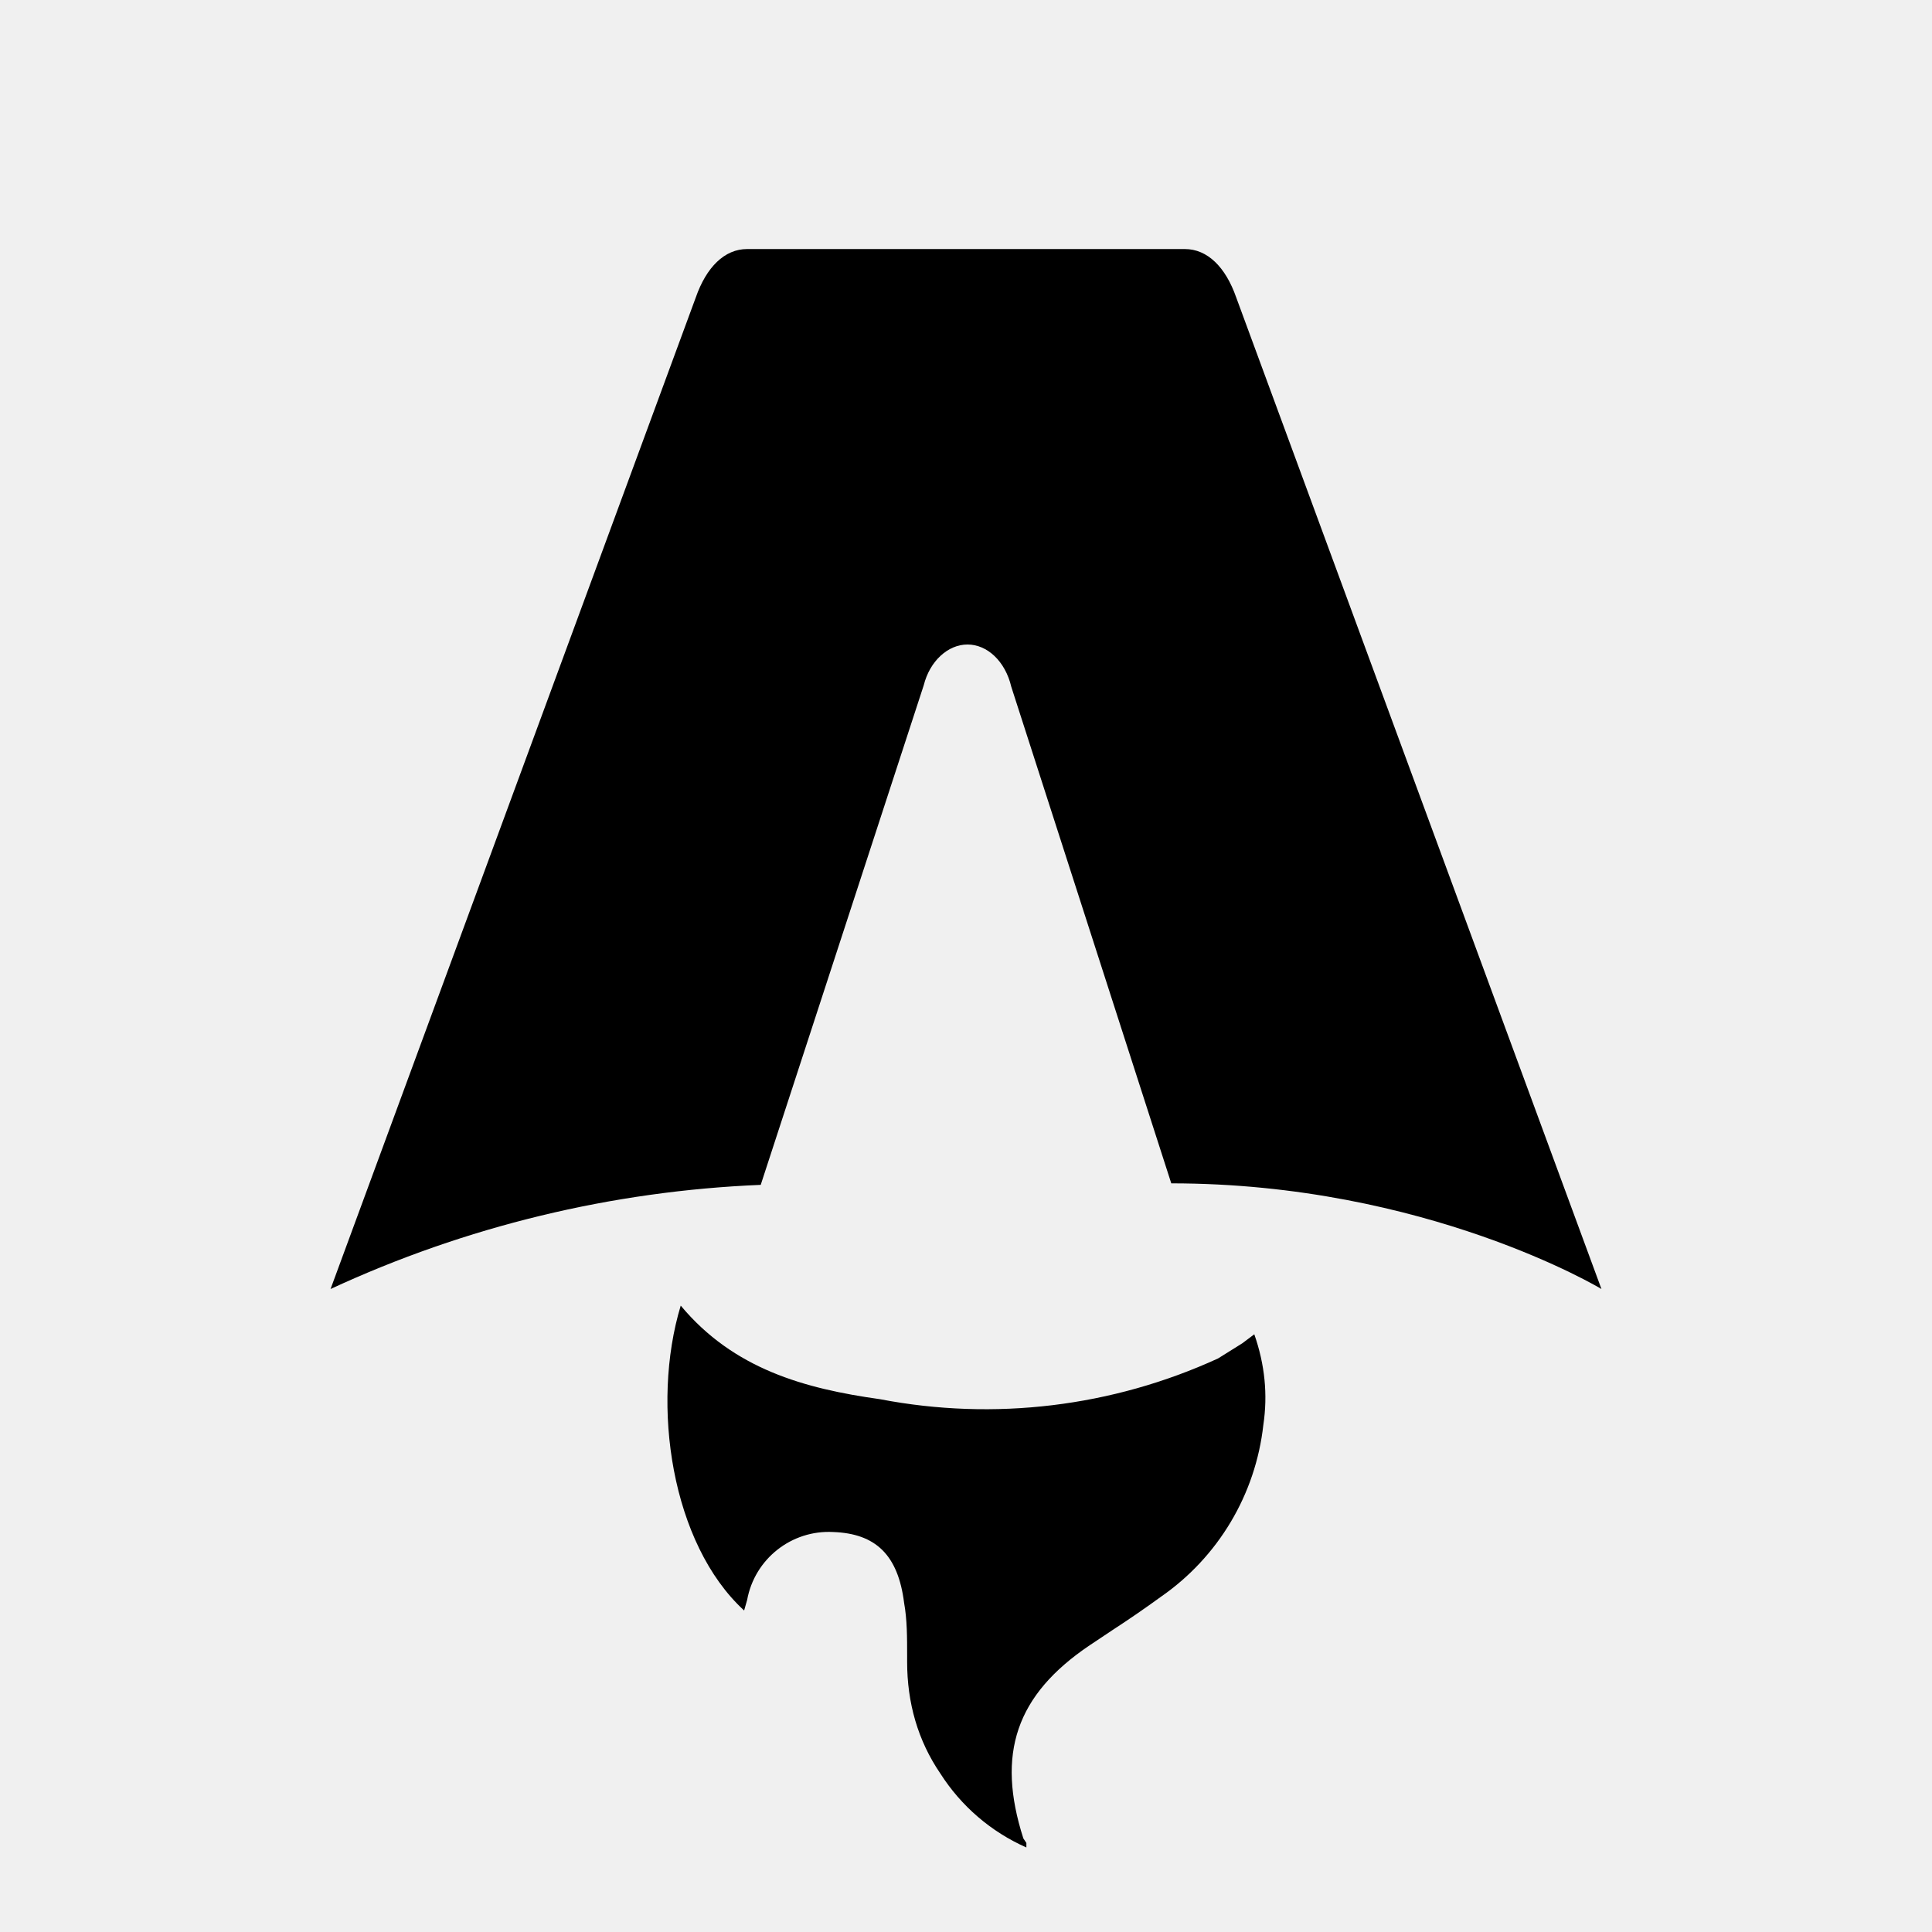
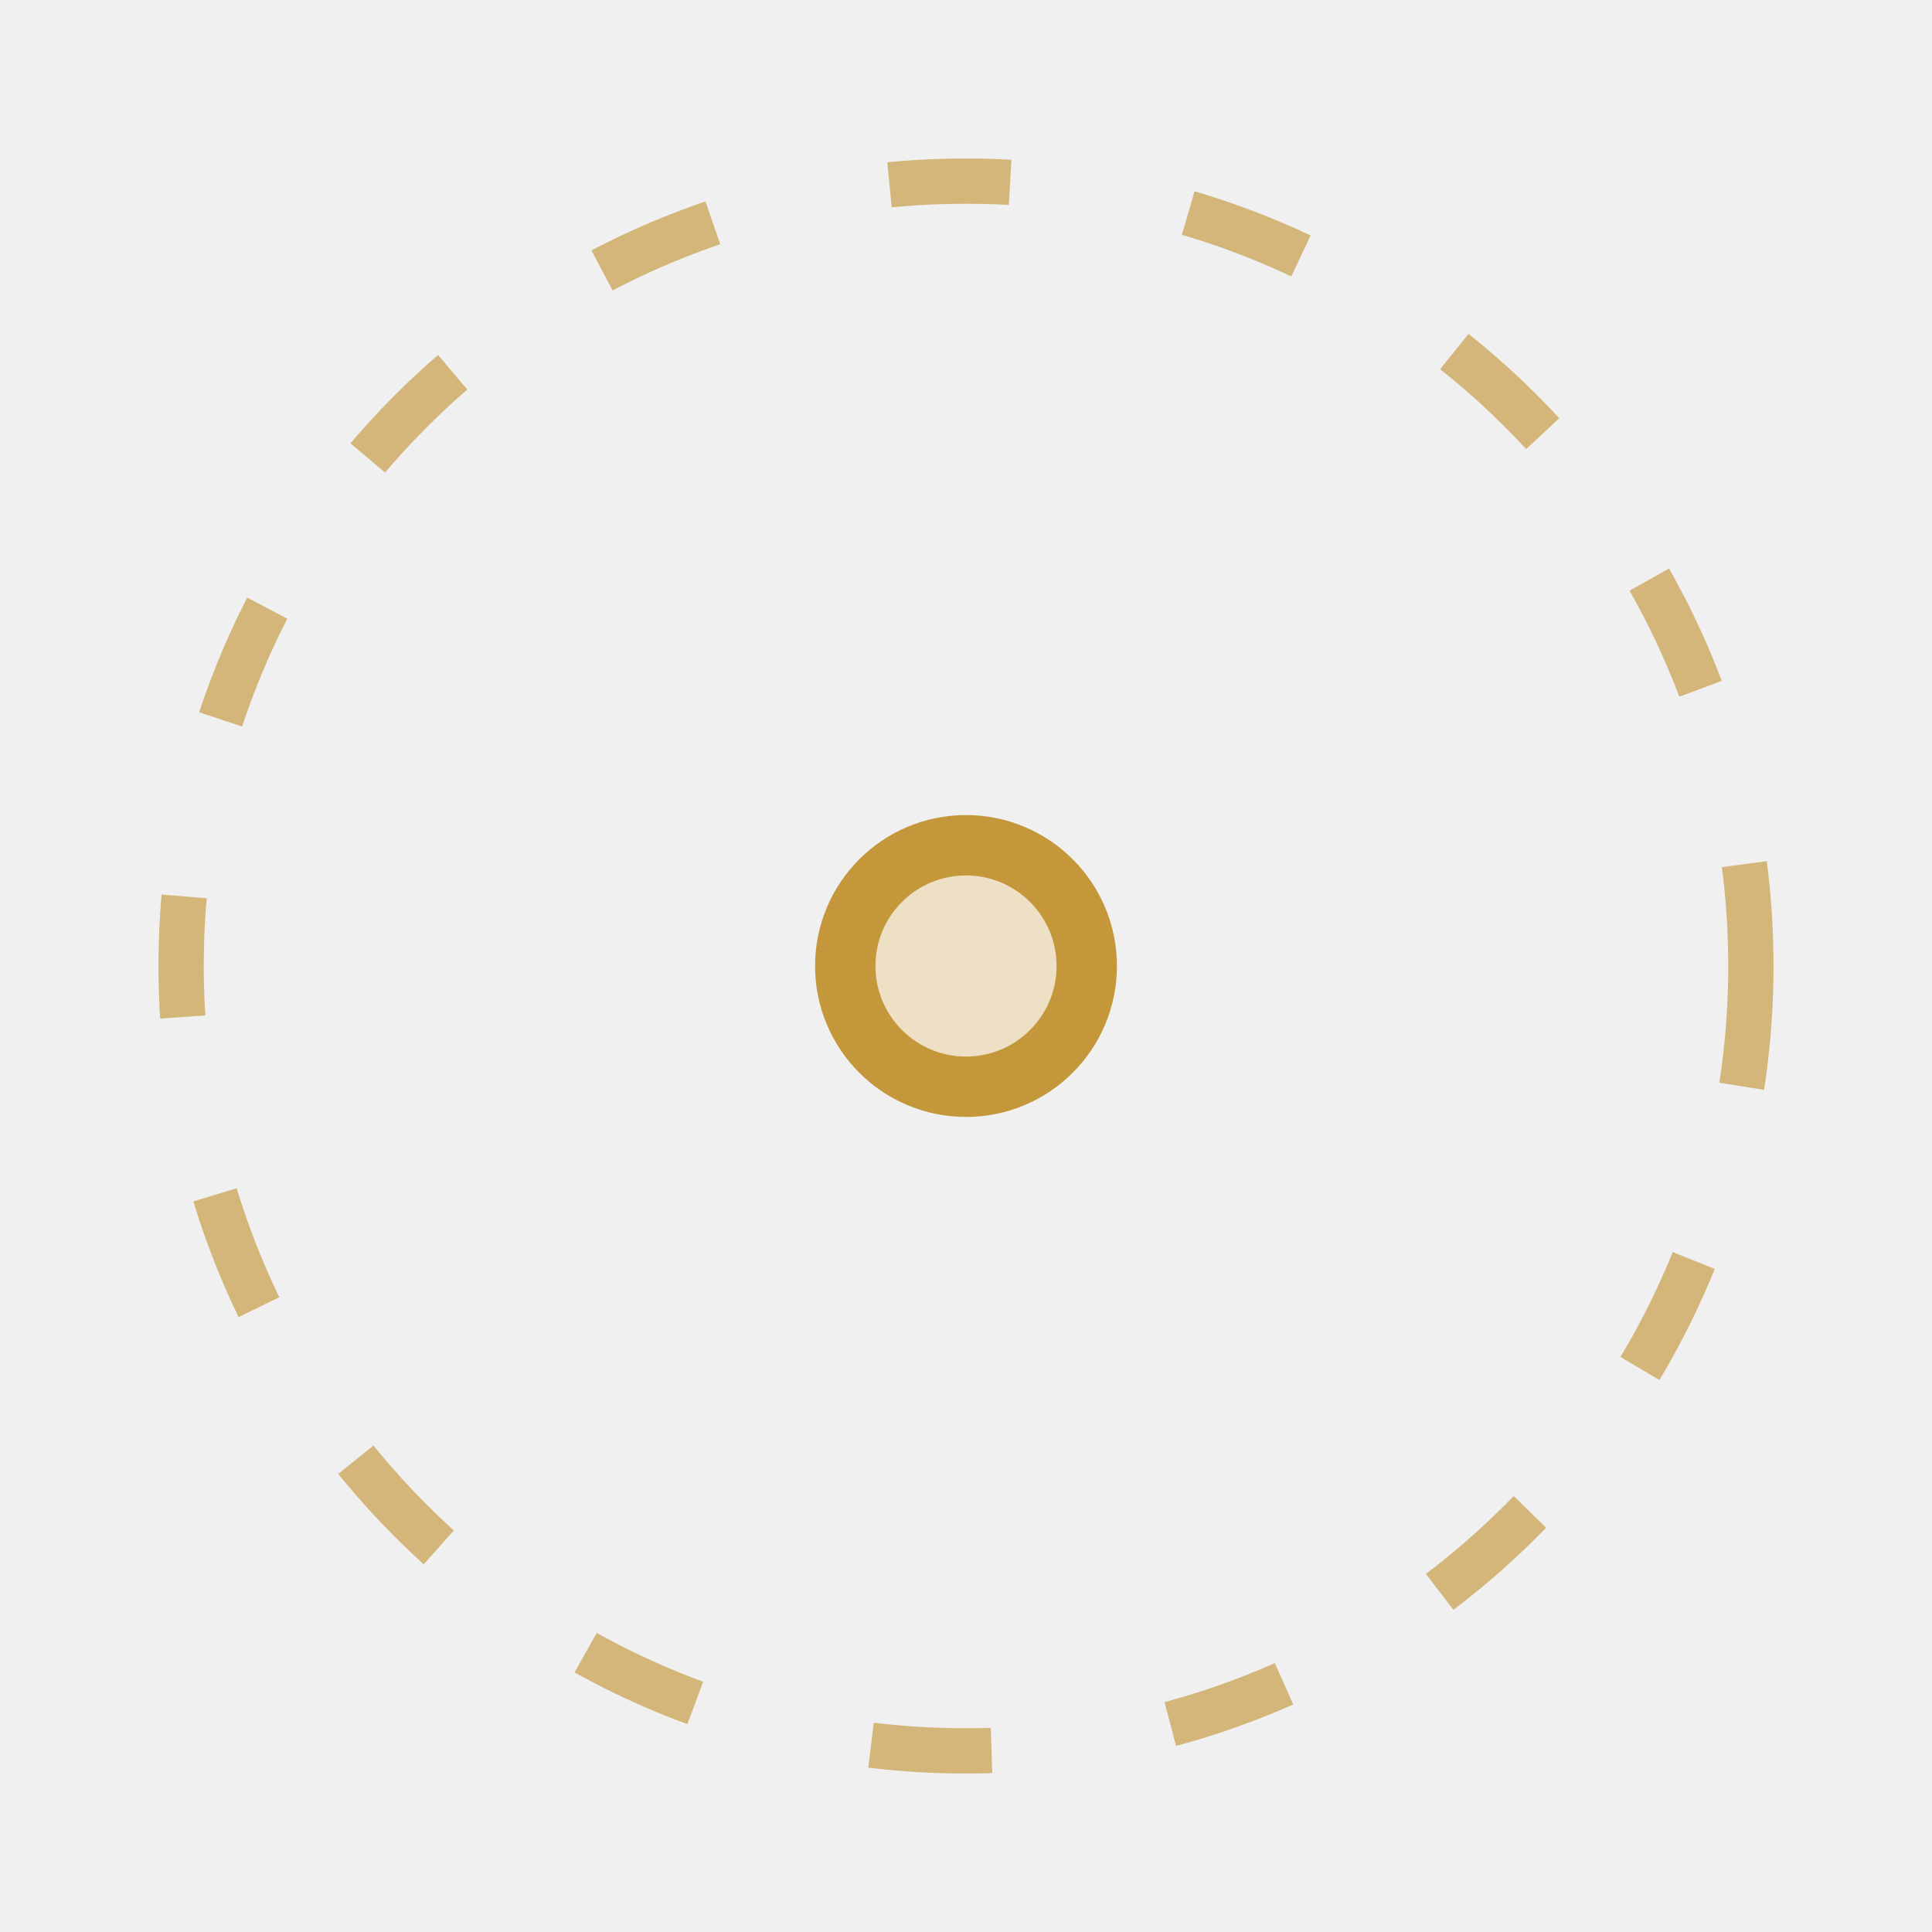
- <svg xmlns="http://www.w3.org/2000/svg" fill="none" viewBox="0 0 128 128">
-   <path d="M50.4 78.5a75.1 75.1 0 0 0-28.5 6.9l24.2-65.7c.7-2 1.9-3.2 3.4-3.2h29c1.5 0 2.7 1.2 3.4 3.2l24.2 65.7s-11.6-7-28.5-7L67 45.5c-.4-1.7-1.6-2.8-2.9-2.8-1.3 0-2.5 1.1-2.9 2.7L50.4 78.5Zm-1.1 28.2Zm-4.2-20.2c-2 6.6-.6 15.8 4.2 20.2a17.5 17.5 0 0 1 .2-.7 5.5 5.5 0 0 1 5.7-4.5c2.8.1 4.3 1.5 4.7 4.7.2 1.1.2 2.3.2 3.5v.4c0 2.7.7 5.2 2.2 7.4a13 13 0 0 0 5.7 4.9v-.3l-.2-.3c-1.8-5.6-.5-9.5 4.4-12.8l1.5-1a73 73 0 0 0 3.2-2.2 16 16 0 0 0 6.8-11.4c.3-2 .1-4-.6-6l-.8.6-1.6 1a37 37 0 0 1-22.4 2.7c-5-.7-9.7-2-13.2-6.2Z" />
+ <svg xmlns="http://www.w3.org/2000/svg" viewBox="0 0 32 32">
  <style>
-         path { fill: #000; }
-         @media (prefers-color-scheme: dark) {
-             path { fill: #FFF; }
-         }
-     </style>
+     @keyframes pulse {
+       0%, 100% {
+         transform: scale(1);
+         opacity: 0.85;
+       }
+       50% {
+         transform: scale(1.08);
+         opacity: 1;
+       }
+     }
+     @keyframes spin {
+       0% { transform: rotate(0deg); }
+       100% { transform: rotate(360deg); }
+     }
+     @keyframes glow {
+       0%, 100% { filter: drop-shadow(0 0 1px #C4973A); }
+       50% { filter: drop-shadow(0 0 3px #E5B85C); }
+     }
+     .amber-seed {
+       transform-origin: 16px 16px;
+       animation: pulse 4s ease-in-out infinite, glow 4s ease-in-out infinite;
+     }
+     .branch-path {
+       transform-origin: 16px 16px;
+       stroke-dasharray: 40;
+       stroke-dashoffset: 40;
+       animation: grow-roots 3s cubic-bezier(0.4, 0, 0.2, 1) forwards;
+     }
+     @keyframes grow-roots {
+       to { stroke-dashoffset: 0; }
+     }
+   </style>
+   <g class="amber-seed">
+     <circle cx="16" cy="16" r="13" stroke="#C4973A" stroke-width="0.75" stroke-dasharray="2 3" fill="none" opacity="0.65" style="transform-origin: 16px 16px; animation: spin 30s linear infinite;" />
+     <path class="branch-path" d="M16 16v7m0-7c-1.8 1.8-4.5 2.7-6 5m6-5c1.8 1.8 4.5 2.7 6 5M16 16V9m0 7c-1.8-1.8-3.5-3.5-4.5-6m4.5 6c1.8-1.8 3.5-3.5 4.5-6" stroke="#C4973A" stroke-width="1.5" stroke-linecap="round" fill="none" />
+     <circle cx="16" cy="16" r="2" fill="#EDE0C4" stroke="#C4973A" stroke-width="1" />
+   </g>
</svg>
